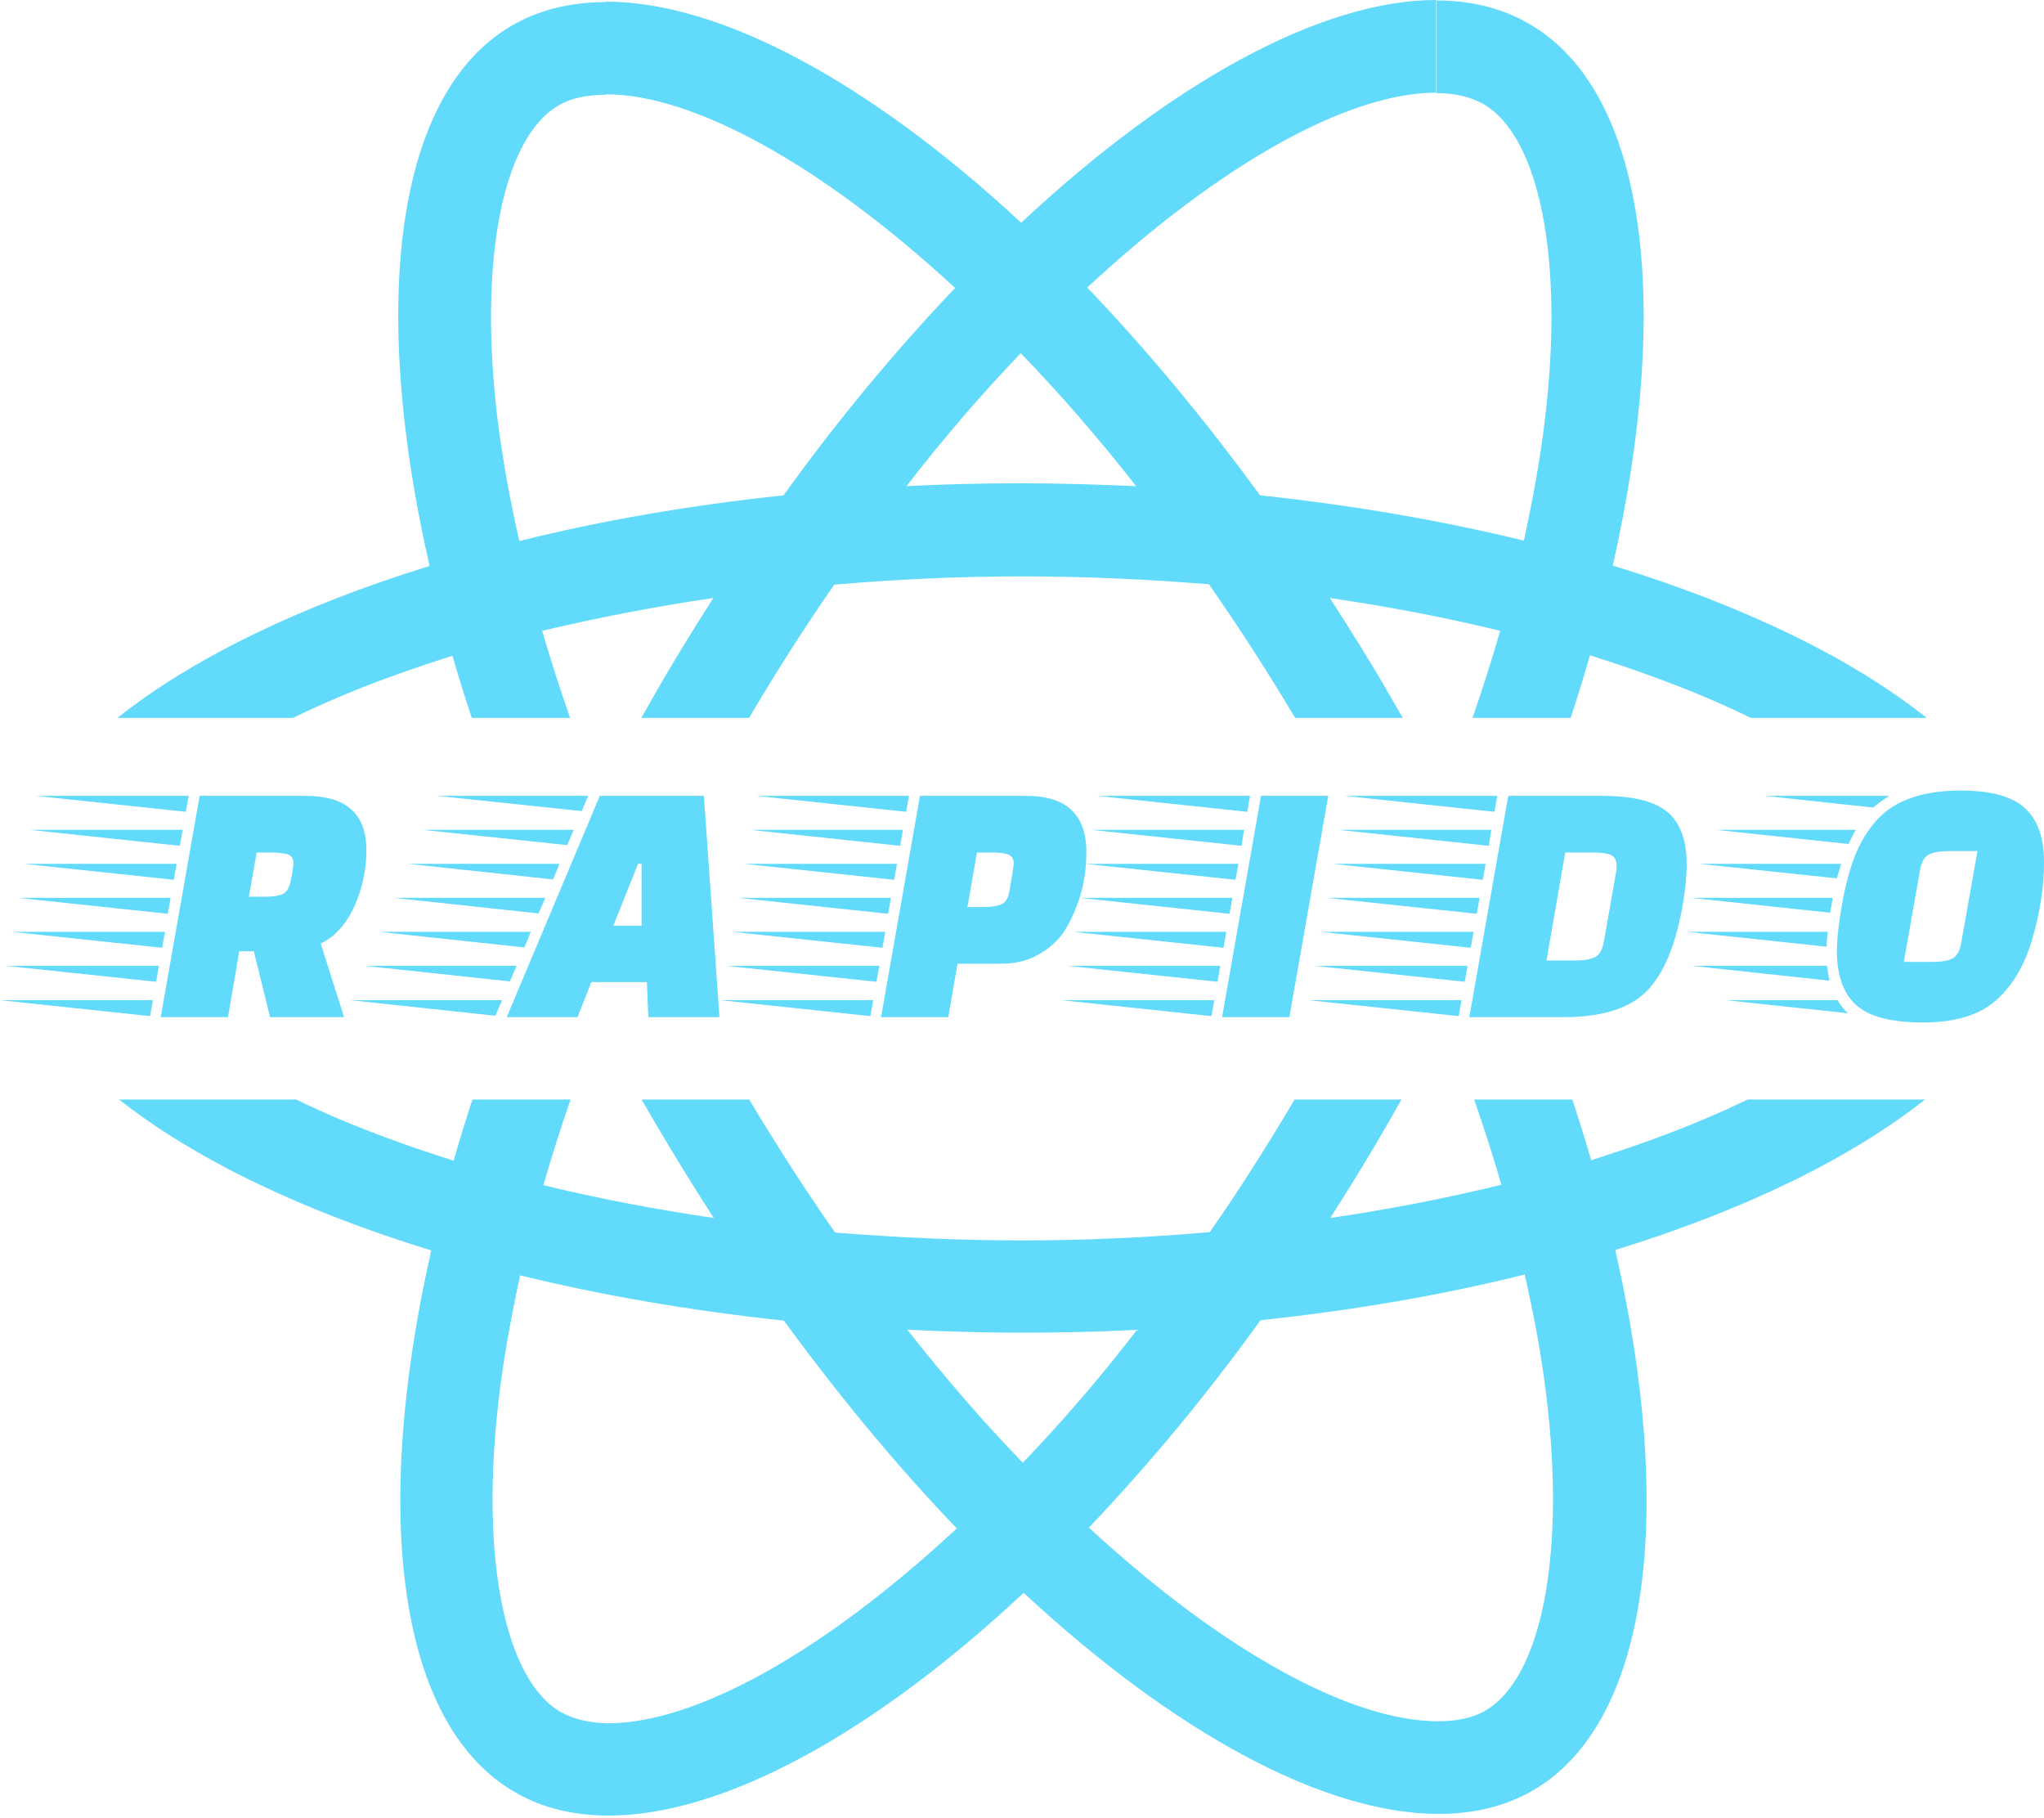
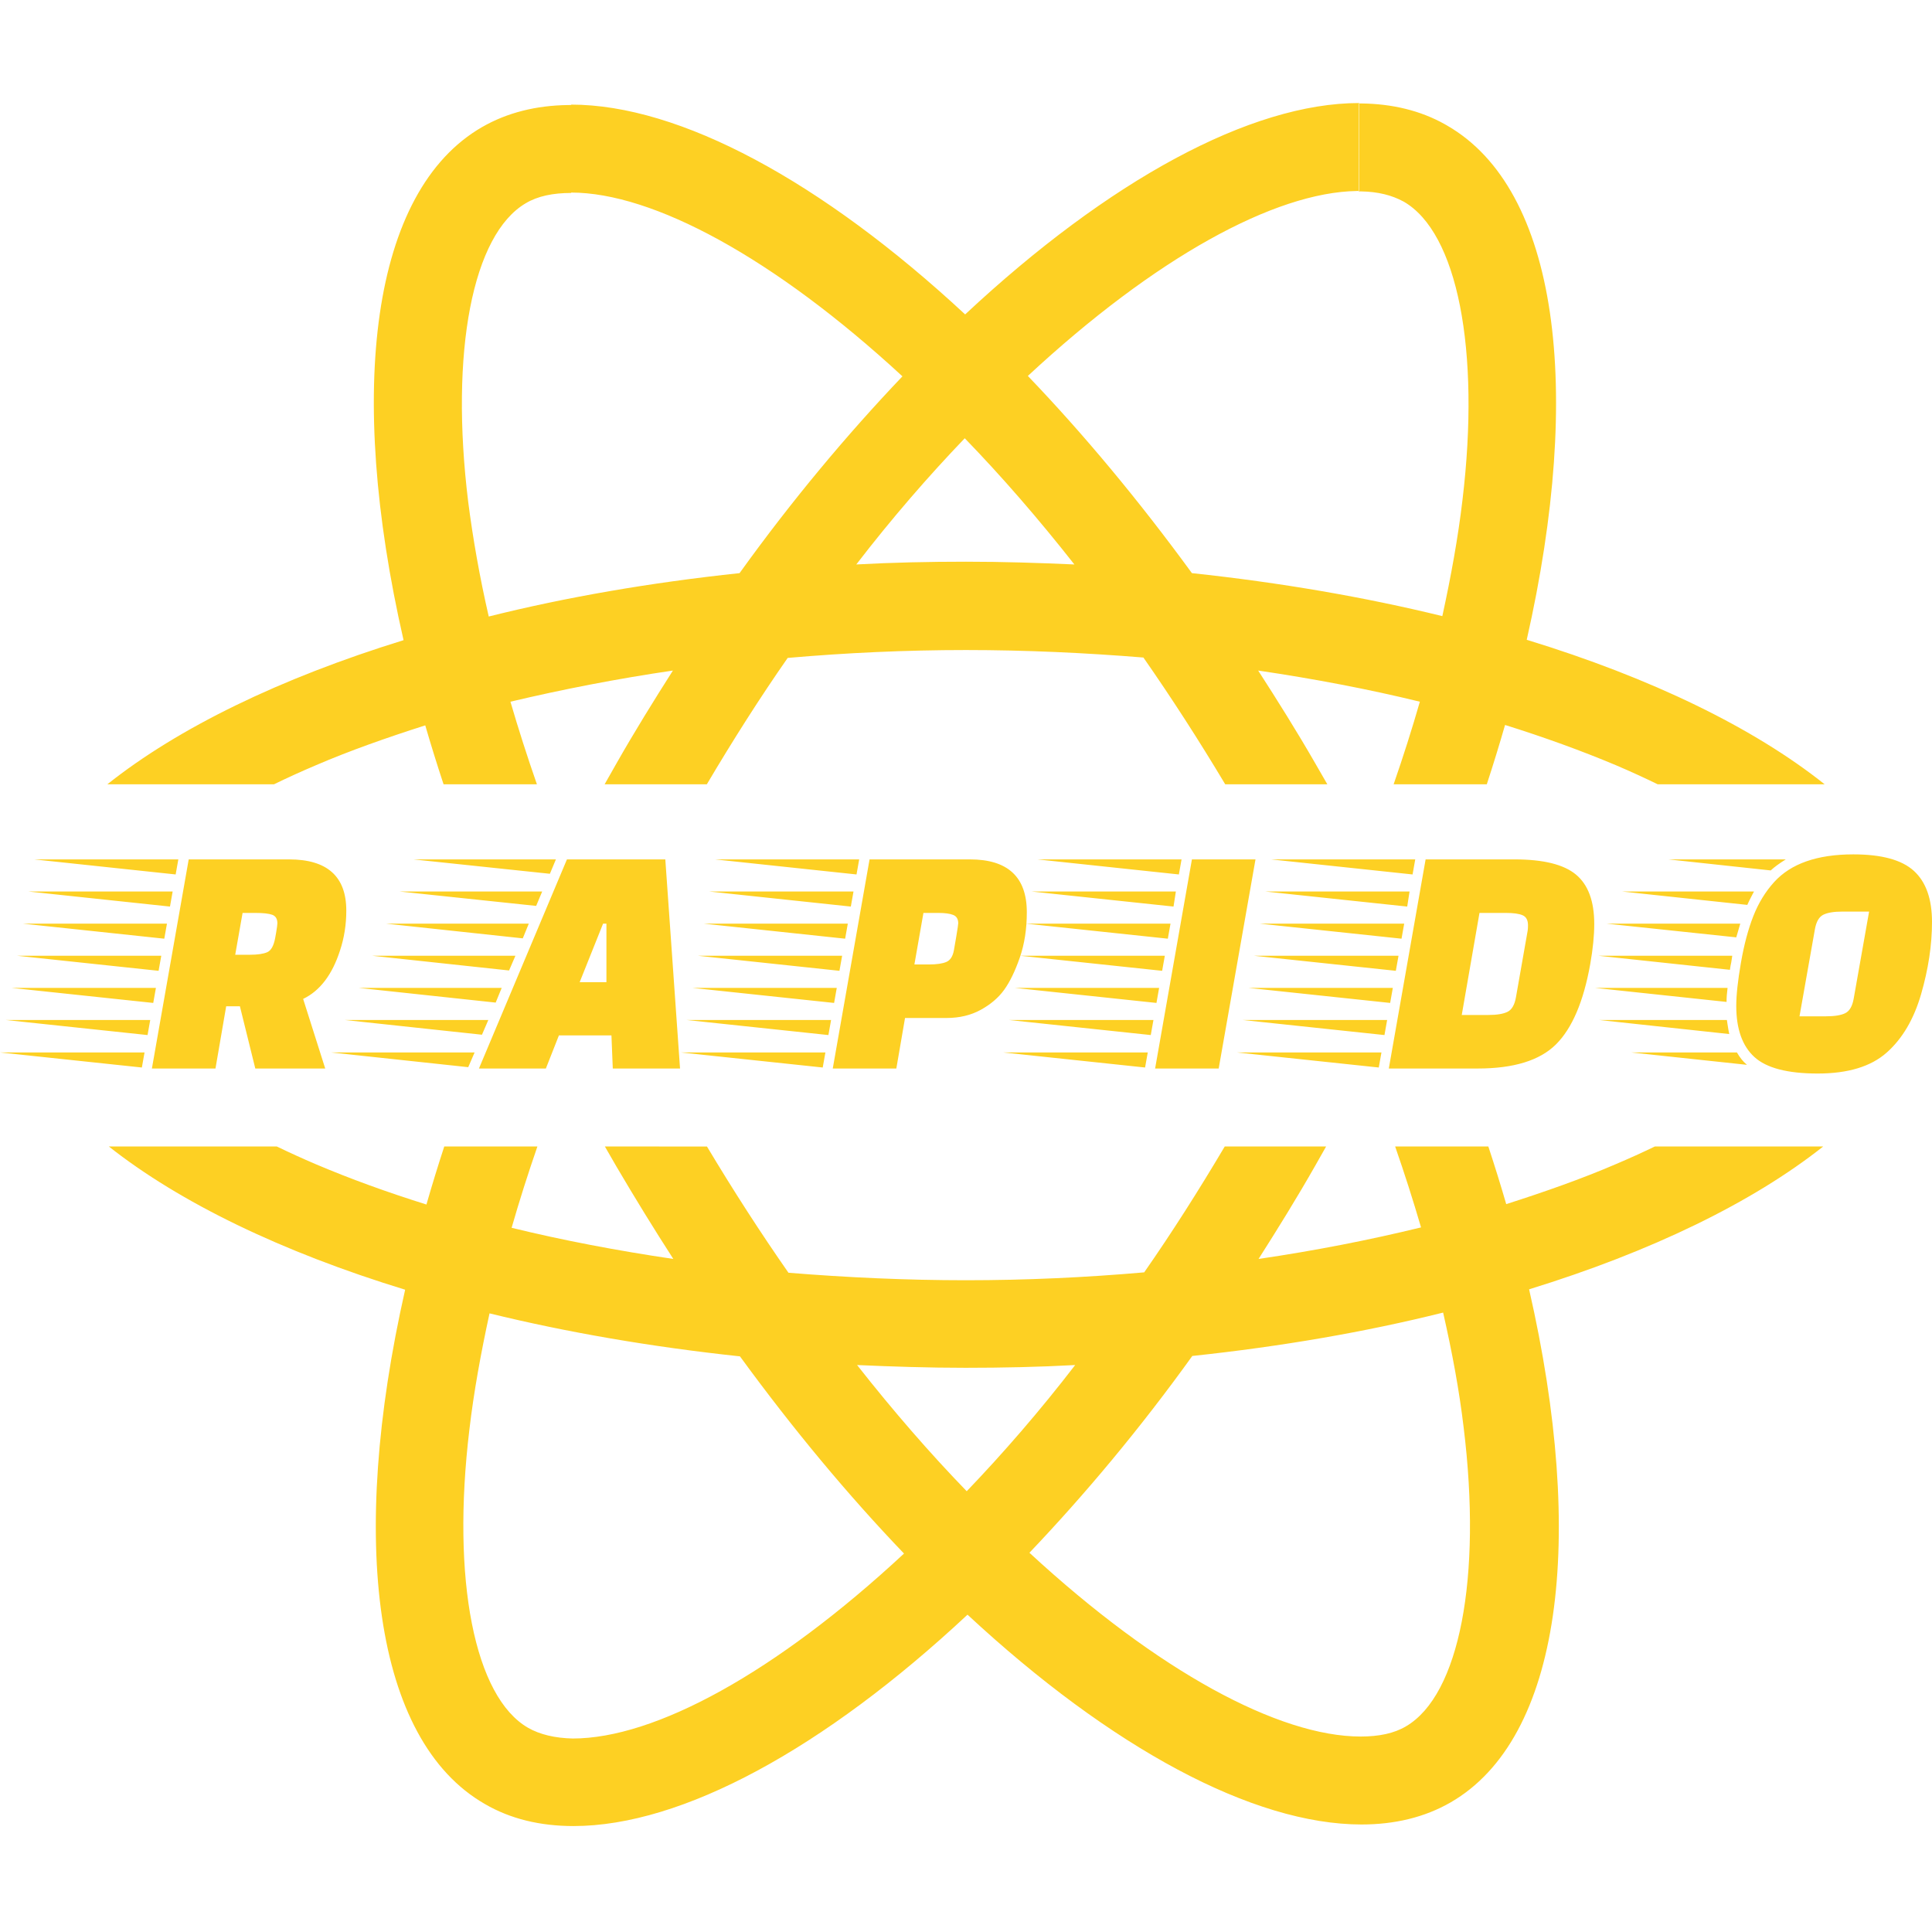
- <svg xmlns="http://www.w3.org/2000/svg" width="450px" height="400px" viewBox="0 0 450 400" version="1.1">
+ <svg xmlns="http://www.w3.org/2000/svg" width="450px" height="450px" viewBox="0 0 450 450" version="1.1">
  <g id="rapido" stroke="none" stroke-width="1" fill="none" fill-rule="evenodd">
-     <path d="M67.334,175.169 C76.218,175.169 80.66,179.144 80.66,187.093 C80.66,190.366 80.167,193.483 79.179,196.445 C77.361,202.056 74.504,205.796 70.607,207.667 L75.75,223.877 L59.463,223.877 L55.878,209.381 L52.682,209.381 L50.189,223.877 L35.381,223.877 L43.954,175.169 L67.334,175.169 Z M58.216,197.38 C59.982,197.38 61.32,197.185 62.229,196.795 C63.138,196.406 63.762,195.289 64.1,193.444 L64.31,192.261 C64.507,191.108 64.606,190.372 64.606,190.054 C64.606,189.015 64.203,188.353 63.398,188.067 C62.593,187.781 61.281,187.638 59.463,187.638 L56.501,187.638 L54.787,197.38 L58.216,197.38 Z M33.043,223.643 L0,220.136 L33.667,220.136 L33.043,223.643 Z M35.693,208.602 L2.65,205.095 L36.317,205.095 L35.693,208.602 Z M38.265,193.639 L5.299,190.132 L38.888,190.132 L38.265,193.639 Z M39.59,186.157 L6.624,182.651 L40.213,182.651 L39.59,186.157 Z M34.368,216.084 L1.325,212.577 L34.992,212.577 L34.368,216.084 Z M40.915,178.676 L7.949,175.169 L41.538,175.169 L40.915,178.676 Z M36.94,201.121 L3.975,197.614 L37.564,197.614 L36.94,201.121 Z M127.143,223.877 L111.556,223.877 L132.052,175.169 L154.965,175.169 L158.394,223.877 L142.729,223.877 L142.417,216.162 L130.182,216.162 L127.143,223.877 Z M141.248,203.77 L141.248,190.132 L140.469,190.132 L135.014,203.77 L141.248,203.77 Z M109.062,223.565 L77.11,220.136 L110.543,220.136 L109.062,223.565 Z M112.258,216.006 L80.305,212.577 L113.738,212.577 L112.258,216.006 Z M115.453,208.524 L83.5,205.095 L116.856,205.095 L115.453,208.524 Z M118.57,201.043 L86.696,197.614 L120.051,197.614 L118.57,201.043 Z M121.765,193.561 L89.891,190.132 L123.168,190.132 L121.765,193.561 Z M128.078,178.52 L96.281,175.169 L129.481,175.169 L128.078,178.52 Z M124.883,186.002 L93.086,182.651 L126.285,182.651 L124.883,186.002 Z M96.281,175.169 L129.481,175.169 L128.078,178.52 L96.281,175.169 Z M220.463,212.109 L210.799,212.109 L208.773,223.877 L193.966,223.877 L202.538,175.169 L225.918,175.169 C234.75,175.169 239.166,179.273 239.166,187.482 C239.166,191.379 238.621,194.899 237.53,198.042 C236.439,201.185 235.231,203.679 233.906,205.524 C232.581,207.368 230.763,208.927 228.451,210.2 C226.139,211.473 223.476,212.109 220.463,212.109 Z M216.41,199.64 C218.177,199.64 219.514,199.445 220.424,199.055 C221.333,198.666 221.917,197.769 222.177,196.367 L222.74,193.102 C223.04,191.313 223.19,190.297 223.19,190.054 C223.19,189.067 222.801,188.418 222.021,188.106 C221.242,187.794 220.073,187.638 218.514,187.638 L215.085,187.638 L212.981,199.64 L216.41,199.64 Z M191.628,223.643 L158.584,220.136 L192.251,220.136 L191.628,223.643 Z M194.277,208.602 L161.234,205.095 L194.901,205.095 L194.277,208.602 Z M196.849,193.639 L163.884,190.132 L197.472,190.132 L196.849,193.639 Z M198.174,186.157 L165.208,182.651 L198.797,182.651 L198.174,186.157 Z M192.952,216.084 L159.909,212.577 L193.576,212.577 L192.952,216.084 Z M199.499,178.676 L166.533,175.169 L200.122,175.169 L199.499,178.676 Z M195.524,201.121 L162.559,197.614 L196.148,197.614 L195.524,201.121 Z M269.049,223.877 L277.622,175.169 L292.429,175.169 L283.856,223.877 L269.049,223.877 Z M266.711,223.643 L233.668,220.136 L267.335,220.136 L266.711,223.643 Z M269.361,208.602 L236.318,205.095 L269.984,205.095 L269.361,208.602 Z M270.686,201.121 L237.642,197.614 L271.309,197.614 L270.686,201.121 Z M272.011,193.639 L238.967,190.132 L272.634,190.132 L272.011,193.639 Z M273.336,186.157 L240.292,182.651 L273.881,182.651 L273.336,186.157 Z M268.036,216.084 L234.993,212.577 L268.66,212.577 L268.036,216.084 Z M274.582,178.676 L241.617,175.169 L275.206,175.169 L274.582,178.676 Z M352.783,175.169 C359.486,175.169 364.253,176.351 367.084,178.715 C369.916,181.079 371.331,184.911 371.331,190.21 C371.331,192.912 371.02,196.029 370.396,199.562 C368.838,208.29 366.175,214.525 362.408,218.266 C358.641,222.006 352.576,223.877 344.211,223.877 L323.481,223.877 L332.053,175.169 L352.783,175.169 Z M350.757,187.638 L344.601,187.638 L340.47,211.408 L346.627,211.408 C348.653,211.408 350.16,211.161 351.147,210.667 C352.134,210.174 352.783,209.044 353.095,207.277 L355.823,191.769 C355.875,191.457 355.901,191.041 355.901,190.522 C355.901,189.327 355.485,188.547 354.654,188.184 C353.823,187.82 352.524,187.638 350.757,187.638 Z M321.143,223.643 L288.099,220.136 L321.766,220.136 L321.143,223.643 Z M323.793,208.602 L290.749,205.095 L324.416,205.095 L323.793,208.602 Z M325.117,201.121 L292.074,197.614 L325.741,197.614 L325.117,201.121 Z M326.442,193.639 L293.399,190.132 L327.066,190.132 L326.442,193.639 Z M327.767,186.157 L294.724,182.651 L328.313,182.651 L327.767,186.157 Z M322.468,216.084 L289.424,212.577 L323.091,212.577 L322.468,216.084 Z M329.014,178.676 L296.049,175.169 L329.637,175.169 L329.014,178.676 Z M425.295,211.719 C427.322,211.719 428.828,211.473 429.815,210.979 C430.803,210.485 431.452,209.355 431.764,207.589 L435.349,187.326 L429.114,187.326 C427.14,187.326 425.659,187.573 424.672,188.067 C423.685,188.56 423.035,189.69 422.724,191.457 L419.139,211.719 L425.295,211.719 Z M431.686,174 C438.284,174 442.986,175.286 445.792,177.858 C448.597,180.429 450,184.391 450,189.742 C450,195.094 449.156,200.692 447.467,206.537 C445.779,212.382 443.103,216.928 439.44,220.175 C435.777,223.422 430.426,225.046 423.386,225.046 C416.346,225.046 411.423,223.76 408.618,221.188 C405.812,218.616 404.409,214.655 404.409,209.303 C404.409,206.758 404.773,203.394 405.5,199.211 C406.228,195.029 407.189,191.418 408.384,188.379 C409.579,185.339 411.19,182.702 413.216,180.468 C417.112,176.156 423.269,174 431.686,174 Z M403.24,199.172 C403.137,199.588 403.033,200.159 402.929,200.887 L372.301,197.614 L403.474,197.614 L403.24,199.172 Z M402.383,205.095 C402.227,206.29 402.149,207.381 402.149,208.368 L371.444,205.095 L402.383,205.095 Z M405.345,190.132 L404.409,193.327 L374.172,190.132 L405.345,190.132 Z M372.457,212.577 L402.227,212.577 L402.378,213.599 C402.524,214.554 402.656,215.304 402.773,215.85 L372.457,212.577 Z M377.834,182.651 L408.54,182.651 L408.194,183.3 C407.645,184.339 407.241,185.162 406.981,185.768 L377.834,182.651 Z M404.565,220.136 C405.241,221.331 406.02,222.292 406.903,223.02 L379.939,220.136 L404.565,220.136 Z M415.943,175.169 C414.437,176.104 413.268,176.961 412.436,177.741 L388.589,175.169 L415.943,175.169 Z" id="RAPIDO" fill="#61DAFB" fill-rule="nonzero" />
-     <path d="M355.61,275.122 C368.872,333.11 363.11,379.299 337.409,394.116 C331.372,397.591 324.421,399.238 316.738,399.238 C291.585,399.238 258.659,381.494 225.366,350.579 C192.073,381.677 159.146,399.604 133.994,399.604 C126.311,399.604 119.36,397.957 113.415,394.482 C87.622,379.665 81.768,333.384 94.939,275.213 C66.31,266.45 42.675,254.995 26.228,242.001 L65.189,242.001 C68.103,243.412 71.132,244.79 74.268,246.128 C82.226,249.512 90.823,252.622 99.878,255.457 C101.154,251.016 102.531,246.529 104.011,242.001 L125.612,242 C123.419,248.35 121.413,254.653 119.634,260.854 C131.616,263.78 144.146,266.159 157.134,268.079 C152.652,261.128 148.262,253.994 143.963,246.677 C143.048,245.118 142.148,243.559 141.264,242.001 L164.939,242.002 C171.071,252.253 177.39,262.031 183.841,271.28 C197.378,272.378 211.189,273.018 225,273.018 C238.902,273.018 252.713,272.378 266.341,271.189 C272.745,262.009 278.953,252.242 285.02,242 L308.53,242.001 C307.709,243.471 306.878,244.938 306.037,246.402 C301.829,253.811 297.348,261.037 292.866,268.079 C305.945,266.159 318.567,263.689 330.549,260.762 C328.745,254.59 326.743,248.319 324.545,242.001 L346.156,242.001 C347.639,246.497 349.022,250.954 350.305,255.366 C359.177,252.53 367.774,249.512 375.64,246.128 C378.793,244.792 381.837,243.414 384.765,242 L423.807,242.001 C407.456,254.95 383.997,266.377 355.61,275.122 Z M114.512,280.701 C112.5,289.939 110.854,298.994 109.848,307.591 C105.64,342.53 111.037,369.695 123.476,376.829 C126.22,378.384 129.695,379.207 133.811,379.299 C152.835,379.299 180.823,364.116 210.64,336.402 C197.744,322.957 184.939,307.591 172.591,290.671 C152.012,288.476 132.439,285.091 114.512,280.701 Z M335.671,280.518 C317.744,285 298.171,288.384 277.5,290.579 C265.335,307.5 252.53,322.774 239.726,336.22 C269.543,363.75 297.622,378.841 316.555,378.841 C320.762,378.841 324.329,378.11 327.073,376.463 C339.421,369.238 344.726,342.073 340.427,307.134 C339.421,298.628 337.774,289.756 335.671,280.518 Z M250.335,292.683 C242.012,293.14 233.506,293.323 224.909,293.323 C216.402,293.323 207.988,293.049 199.756,292.683 C208.171,303.384 216.677,313.171 225.183,321.951 C233.598,313.171 242.104,303.384 250.335,292.683 Z M316.189,0 L316.189,0.092 L316.786,0.096 C323.881,0.19 330.4,1.742 336.042,4.902 L336.585,5.213 C362.378,20.03 368.232,66.311 355.061,124.482 C383.914,133.313 407.695,144.88 424.158,158 L385.439,158 C382.333,156.482 379.094,155.001 375.732,153.567 C367.683,150.183 359.085,147.073 350.03,144.238 C348.726,148.779 347.315,153.368 345.798,158 L324.19,158.001 C326.425,151.547 328.467,145.142 330.274,138.841 C318.293,135.915 305.762,133.537 292.774,131.616 C297.256,138.567 301.738,145.701 305.945,153.018 C306.921,154.679 307.878,156.34 308.818,158.001 L285.134,157.999 C278.98,147.704 272.636,137.884 266.159,128.598 C252.622,127.5 238.811,126.86 225,126.86 C211.098,126.86 197.287,127.5 183.659,128.689 C177.23,137.906 170.998,147.714 164.907,158 L141.202,158.001 C142.08,156.431 142.97,154.862 143.872,153.293 C148.079,145.884 152.561,138.659 157.043,131.616 C143.963,133.537 131.341,136.006 119.36,138.841 C121.202,145.143 123.249,151.547 125.502,158 L103.853,158 C102.332,153.4 100.916,148.841 99.604,144.329 C90.732,147.165 82.134,150.183 74.268,153.567 C70.889,154.999 67.634,156.48 64.514,158 L25.872,158 C42.261,144.951 65.895,133.425 94.573,124.573 C81.311,66.585 87.073,20.396 112.774,5.579 C118.628,2.209 125.342,0.559 132.749,0.462 L133.445,0.457 L133.445,0.366 C158.598,0.366 191.524,18.11 224.817,49.024 C258.11,17.927 291.037,0 316.189,0 Z M133.445,20.762 L133.445,20.854 C129.238,20.854 125.671,21.585 122.927,23.232 C110.579,30.457 105.274,57.622 109.573,92.561 C110.671,101.067 112.226,109.939 114.329,119.085 C132.256,114.604 151.829,111.22 172.5,109.024 C184.665,92.104 197.47,76.829 210.274,63.384 C180.457,35.854 152.378,20.762 133.445,20.762 Z M316.097,20.397 L315.616,20.401 C296.605,20.701 268.879,35.856 239.36,63.293 C252.256,76.738 265.061,92.104 277.409,109.024 C297.988,111.22 317.561,114.604 335.488,118.994 C337.5,109.756 339.146,100.701 340.152,92.104 C344.36,57.165 338.963,30 326.524,22.866 C323.807,21.376 320.586,20.558 316.619,20.492 L316.098,20.488 L316.097,20.397 Z M224.726,77.744 C216.311,86.524 207.805,96.311 199.573,107.012 C207.896,106.555 216.402,106.372 225,106.372 C233.506,106.372 241.921,106.646 250.152,107.012 C241.738,96.311 233.232,86.524 224.726,77.744 Z M316.098,0.091 L316.097,20.397 L316.189,20.396 L316.189,0.092 L316.098,0.091 Z" id="Combined-Shape" fill="#61DAFB" fill-rule="nonzero" />
+     <path d="M67.334,200.169 C76.218,200.169 80.66,204.144 80.66,212.093 C80.66,215.366 80.167,218.483 79.179,221.445 C77.361,227.056 74.504,230.796 70.607,232.667 L75.75,248.877 L59.463,248.877 L55.878,234.381 L52.682,234.381 L50.189,248.877 L35.381,248.877 L43.954,200.169 L67.334,200.169 Z M58.216,222.38 C59.982,222.38 61.32,222.185 62.229,221.795 C63.138,221.406 63.762,220.289 64.1,218.444 L64.31,217.261 C64.507,216.108 64.606,215.372 64.606,215.054 C64.606,214.015 64.203,213.353 63.398,213.067 C62.593,212.781 61.281,212.638 59.463,212.638 L56.501,212.638 L54.787,222.38 L58.216,222.38 Z M33.043,248.643 L0,245.136 L33.667,245.136 L33.043,248.643 Z M35.693,233.602 L2.65,230.095 L36.317,230.095 L35.693,233.602 Z M38.265,218.639 L5.299,215.132 L38.888,215.132 L38.265,218.639 Z M39.59,211.157 L6.624,207.651 L40.213,207.651 L39.59,211.157 Z M34.368,241.084 L1.325,237.577 L34.992,237.577 L34.368,241.084 Z M40.915,203.676 L7.949,200.169 L41.538,200.169 L40.915,203.676 Z M36.94,226.121 L3.975,222.614 L37.564,222.614 L36.94,226.121 Z M127.143,248.877 L111.556,248.877 L132.052,200.169 L154.965,200.169 L158.394,248.877 L142.729,248.877 L142.417,241.162 L130.182,241.162 L127.143,248.877 Z M141.248,228.77 L141.248,215.132 L140.469,215.132 L135.014,228.77 L141.248,228.77 Z M109.062,248.565 L77.11,245.136 L110.543,245.136 L109.062,248.565 Z M112.258,241.006 L80.305,237.577 L113.738,237.577 L112.258,241.006 Z M115.453,233.524 L83.5,230.095 L116.856,230.095 L115.453,233.524 Z M118.57,226.043 L86.696,222.614 L120.051,222.614 L118.57,226.043 Z M121.765,218.561 L89.891,215.132 L123.168,215.132 L121.765,218.561 Z M128.078,203.52 L96.281,200.169 L129.481,200.169 L128.078,203.52 Z M124.883,211.002 L93.086,207.651 L126.285,207.651 L124.883,211.002 Z M96.281,200.169 L129.481,200.169 L128.078,203.52 L96.281,200.169 Z M220.463,237.109 L210.799,237.109 L208.773,248.877 L193.966,248.877 L202.538,200.169 L225.918,200.169 C234.75,200.169 239.166,204.273 239.166,212.482 C239.166,216.379 238.621,219.899 237.53,223.042 C236.439,226.185 235.231,228.679 233.906,230.524 C232.581,232.368 230.763,233.927 228.451,235.2 C226.139,236.473 223.476,237.109 220.463,237.109 Z M216.41,224.64 C218.177,224.64 219.514,224.445 220.424,224.055 C221.333,223.666 221.917,222.769 222.177,221.367 L222.74,218.102 C223.04,216.313 223.19,215.297 223.19,215.054 C223.19,214.067 222.801,213.418 222.021,213.106 C221.242,212.794 220.073,212.638 218.514,212.638 L215.085,212.638 L212.981,224.64 L216.41,224.64 Z M191.628,248.643 L158.584,245.136 L192.251,245.136 L191.628,248.643 Z M194.277,233.602 L161.234,230.095 L194.901,230.095 L194.277,233.602 Z M196.849,218.639 L163.884,215.132 L197.472,215.132 L196.849,218.639 Z M198.174,211.157 L165.208,207.651 L198.797,207.651 L198.174,211.157 Z M192.952,241.084 L159.909,237.577 L193.576,237.577 L192.952,241.084 Z M199.499,203.676 L166.533,200.169 L200.122,200.169 L199.499,203.676 Z M195.524,226.121 L162.559,222.614 L196.148,222.614 L195.524,226.121 Z M269.049,248.877 L277.622,200.169 L292.429,200.169 L283.856,248.877 L269.049,248.877 Z M266.711,248.643 L233.668,245.136 L267.335,245.136 L266.711,248.643 Z M269.361,233.602 L236.318,230.095 L269.984,230.095 L269.361,233.602 Z M270.686,226.121 L237.642,222.614 L271.309,222.614 L270.686,226.121 Z M272.011,218.639 L238.967,215.132 L272.634,215.132 L272.011,218.639 Z M273.336,211.157 L240.292,207.651 L273.881,207.651 L273.336,211.157 Z M268.036,241.084 L234.993,237.577 L268.66,237.577 L268.036,241.084 Z M274.582,203.676 L241.617,200.169 L275.206,200.169 L274.582,203.676 Z M352.783,200.169 C359.486,200.169 364.253,201.351 367.084,203.715 C369.916,206.079 371.331,209.911 371.331,215.21 C371.331,217.912 371.02,221.029 370.396,224.562 C368.838,233.29 366.175,239.525 362.408,243.266 C358.641,247.006 352.576,248.877 344.211,248.877 L323.481,248.877 L332.053,200.169 L352.783,200.169 Z M350.757,212.638 L344.601,212.638 L340.47,236.408 L346.627,236.408 C348.653,236.408 350.16,236.161 351.147,235.667 C352.134,235.174 352.783,234.044 353.095,232.277 L355.823,216.769 C355.875,216.457 355.901,216.041 355.901,215.522 C355.901,214.327 355.485,213.547 354.654,213.184 C353.823,212.82 352.524,212.638 350.757,212.638 Z M321.143,248.643 L288.099,245.136 L321.766,245.136 L321.143,248.643 Z M323.793,233.602 L290.749,230.095 L324.416,230.095 L323.793,233.602 Z M325.117,226.121 L292.074,222.614 L325.741,222.614 L325.117,226.121 Z M326.442,218.639 L293.399,215.132 L327.066,215.132 L326.442,218.639 Z M327.767,211.157 L294.724,207.651 L328.313,207.651 L327.767,211.157 Z M322.468,241.084 L289.424,237.577 L323.091,237.577 L322.468,241.084 Z M329.014,203.676 L296.049,200.169 L329.637,200.169 L329.014,203.676 Z M425.295,236.719 C427.322,236.719 428.828,236.473 429.815,235.979 C430.803,235.485 431.452,234.355 431.764,232.589 L435.349,212.326 L429.114,212.326 C427.14,212.326 425.659,212.573 424.672,213.067 C423.685,213.56 423.035,214.69 422.724,216.457 L419.139,236.719 L425.295,236.719 Z M431.686,199 C438.284,199 442.986,200.286 445.792,202.858 C448.597,205.429 450,209.391 450,214.742 C450,220.094 449.156,225.692 447.467,231.537 C445.779,237.382 443.103,241.928 439.44,245.175 C435.777,248.422 430.426,250.046 423.386,250.046 C416.346,250.046 411.423,248.76 408.618,246.188 C405.812,243.616 404.409,239.655 404.409,234.303 C404.409,231.758 404.773,228.394 405.5,224.211 C406.228,220.029 407.189,216.418 408.384,213.379 C409.579,210.339 411.19,207.702 413.216,205.468 C417.112,201.156 423.269,199 431.686,199 Z M403.24,224.172 C403.137,224.588 403.033,225.159 402.929,225.887 L372.301,222.614 L403.474,222.614 L403.24,224.172 Z M402.383,230.095 C402.227,231.29 402.149,232.381 402.149,233.368 L371.444,230.095 L402.383,230.095 Z M405.345,215.132 L404.409,218.327 L374.172,215.132 L405.345,215.132 Z M372.457,237.577 L402.227,237.577 L402.378,238.599 C402.524,239.554 402.656,240.304 402.773,240.85 L372.457,237.577 Z M377.834,207.651 L408.54,207.651 L408.194,208.3 C407.645,209.339 407.241,210.162 406.981,210.768 L377.834,207.651 Z M404.565,245.136 C405.241,246.331 406.02,247.292 406.903,248.02 L379.939,245.136 L404.565,245.136 Z M415.943,200.169 C414.437,201.104 413.268,201.961 412.436,202.741 L388.589,200.169 L415.943,200.169 Z" id="RAPIDO" fill="#FDD023" fill-rule="nonzero" />
+     <path d="M356.157,300.306 C369.476,358.544 363.689,404.932 337.877,419.813 C331.815,423.303 324.834,424.957 317.118,424.957 C291.857,424.957 258.788,407.136 225.352,376.089 C191.916,407.32 158.848,425.324 133.587,425.324 C125.871,425.324 118.89,423.671 112.919,420.18 C87.015,405.299 81.136,358.819 94.364,300.398 C65.611,291.597 41.874,280.092 25.356,267.042 L64.484,267.042 C67.41,268.459 70.453,269.844 73.604,271.188 C81.596,274.586 90.23,277.71 99.324,280.557 C100.605,276.096 101.989,271.589 103.475,267.042 L125.17,267.041 C122.966,273.419 120.952,279.748 119.165,285.977 C131.199,288.916 143.783,291.304 156.827,293.233 C152.326,286.252 147.917,279.087 143.599,271.739 C142.679,270.173 141.776,268.607 140.888,267.041 L164.665,267.043 C170.823,277.338 177.169,287.158 183.649,296.448 C197.244,297.551 211.114,298.194 224.985,298.194 C238.947,298.194 252.817,297.551 266.504,296.357 C272.935,287.136 279.17,277.328 285.264,267.041 L308.875,267.042 C308.05,268.518 307.216,269.993 306.37,271.463 C302.145,278.904 297.644,286.16 293.143,293.233 C306.278,291.304 318.955,288.824 330.988,285.885 C329.176,279.686 327.166,273.387 324.958,267.041 L346.663,267.042 C348.152,271.558 349.54,276.034 350.829,280.465 C359.739,277.618 368.374,274.586 376.274,271.188 C379.44,269.846 382.498,268.461 385.438,267.042 L424.65,267.041 C408.228,280.047 384.667,291.523 356.157,300.306 Z M114.021,305.91 C112,315.187 110.347,324.281 109.337,332.916 C105.111,368.005 110.531,395.287 123.023,402.452 C125.779,404.013 129.27,404.84 133.403,404.932 C152.509,404.932 180.618,389.683 210.563,361.851 C197.611,348.348 184.751,332.916 172.351,315.922 C151.683,313.718 132.025,310.319 114.021,305.91 Z M336.132,305.726 C318.128,310.227 298.471,313.626 277.711,315.83 C265.494,332.824 252.634,348.164 239.774,361.667 C269.719,389.316 297.919,404.472 316.934,404.472 C321.159,404.472 324.742,403.738 327.497,402.084 C339.898,394.827 345.226,367.546 340.909,332.456 C339.898,323.914 338.245,315.004 336.132,305.726 Z M250.429,317.943 C242.07,318.402 233.527,318.586 224.893,318.586 C216.35,318.586 207.899,318.31 199.632,317.943 C208.083,328.69 216.626,338.519 225.168,347.337 C233.619,338.519 242.162,328.69 250.429,317.943 Z M316.566,24 L316.566,24.092 L317.166,24.096 C324.291,24.191 330.839,25.749 336.505,28.924 L337.051,29.236 C362.954,44.117 368.833,90.596 355.606,149.018 C384.583,157.887 408.466,169.504 425,182.68 L386.114,182.68 C382.996,181.156 379.743,179.669 376.365,178.228 C368.282,174.829 359.647,171.706 350.554,168.859 C349.244,173.42 347.827,178.028 346.302,182.68 L324.602,182.681 C326.847,176.199 328.897,169.767 330.712,163.439 C318.679,160.5 306.095,158.111 293.051,156.182 C297.552,163.164 302.053,170.328 306.278,177.677 C307.258,179.345 308.219,181.013 309.163,182.68 L285.378,182.679 C279.197,172.34 272.826,162.478 266.32,153.151 C252.726,152.049 238.855,151.406 224.985,151.406 C211.022,151.406 197.152,152.049 183.465,153.243 C177.009,162.5 170.75,172.349 164.634,182.68 L140.826,182.681 C141.708,181.105 142.601,179.529 143.507,177.953 C147.733,170.512 152.234,163.255 156.735,156.182 C143.599,158.111 130.923,160.592 118.89,163.439 C120.74,169.768 122.796,176.2 125.059,182.681 L103.316,182.68 C101.789,178.06 100.366,173.482 99.049,168.951 C90.138,171.798 81.504,174.829 73.604,178.228 C70.21,179.666 66.941,181.154 63.808,182.68 L25.001,182.68 C41.46,169.574 65.196,158 93.996,149.109 C80.677,90.872 86.464,44.484 112.276,29.603 C118.155,26.218 124.897,24.561 132.336,24.464 L133.036,24.459 L133.036,24.367 C158.296,24.367 191.365,42.188 224.801,73.235 C258.237,42.004 291.306,24 316.566,24 Z M133.036,44.852 L133.036,44.943 C128.81,44.943 125.228,45.678 122.472,47.332 C110.071,54.588 104.744,81.87 109.061,116.959 C110.163,125.502 111.725,134.412 113.838,143.598 C131.842,139.097 151.499,135.698 172.259,133.494 C184.476,116.5 197.336,101.16 210.196,87.657 C180.25,60.008 152.05,44.852 133.036,44.852 Z M316.474,44.485 L315.99,44.489 C296.898,44.79 269.052,60.011 239.406,87.565 C252.358,101.068 265.218,116.5 277.619,133.494 C298.287,135.698 317.944,139.097 335.948,143.506 C337.969,134.229 339.623,125.135 340.633,116.5 C344.858,81.411 339.439,54.129 326.946,46.964 C324.217,45.468 320.982,44.646 316.998,44.58 L316.475,44.576 L316.474,44.485 Z M224.709,102.079 C216.258,110.897 207.716,120.726 199.448,131.473 C207.807,131.014 216.35,130.83 224.985,130.83 C233.527,130.83 241.978,131.105 250.245,131.473 C241.795,120.726 233.252,110.897 224.709,102.079 Z M316.475,24.092 L316.474,44.485 L316.566,44.484 L316.566,24.092 L316.475,24.092 Z" id="Combined-Shape" fill="#FDD023" fill-rule="nonzero" />
  </g>
</svg>
